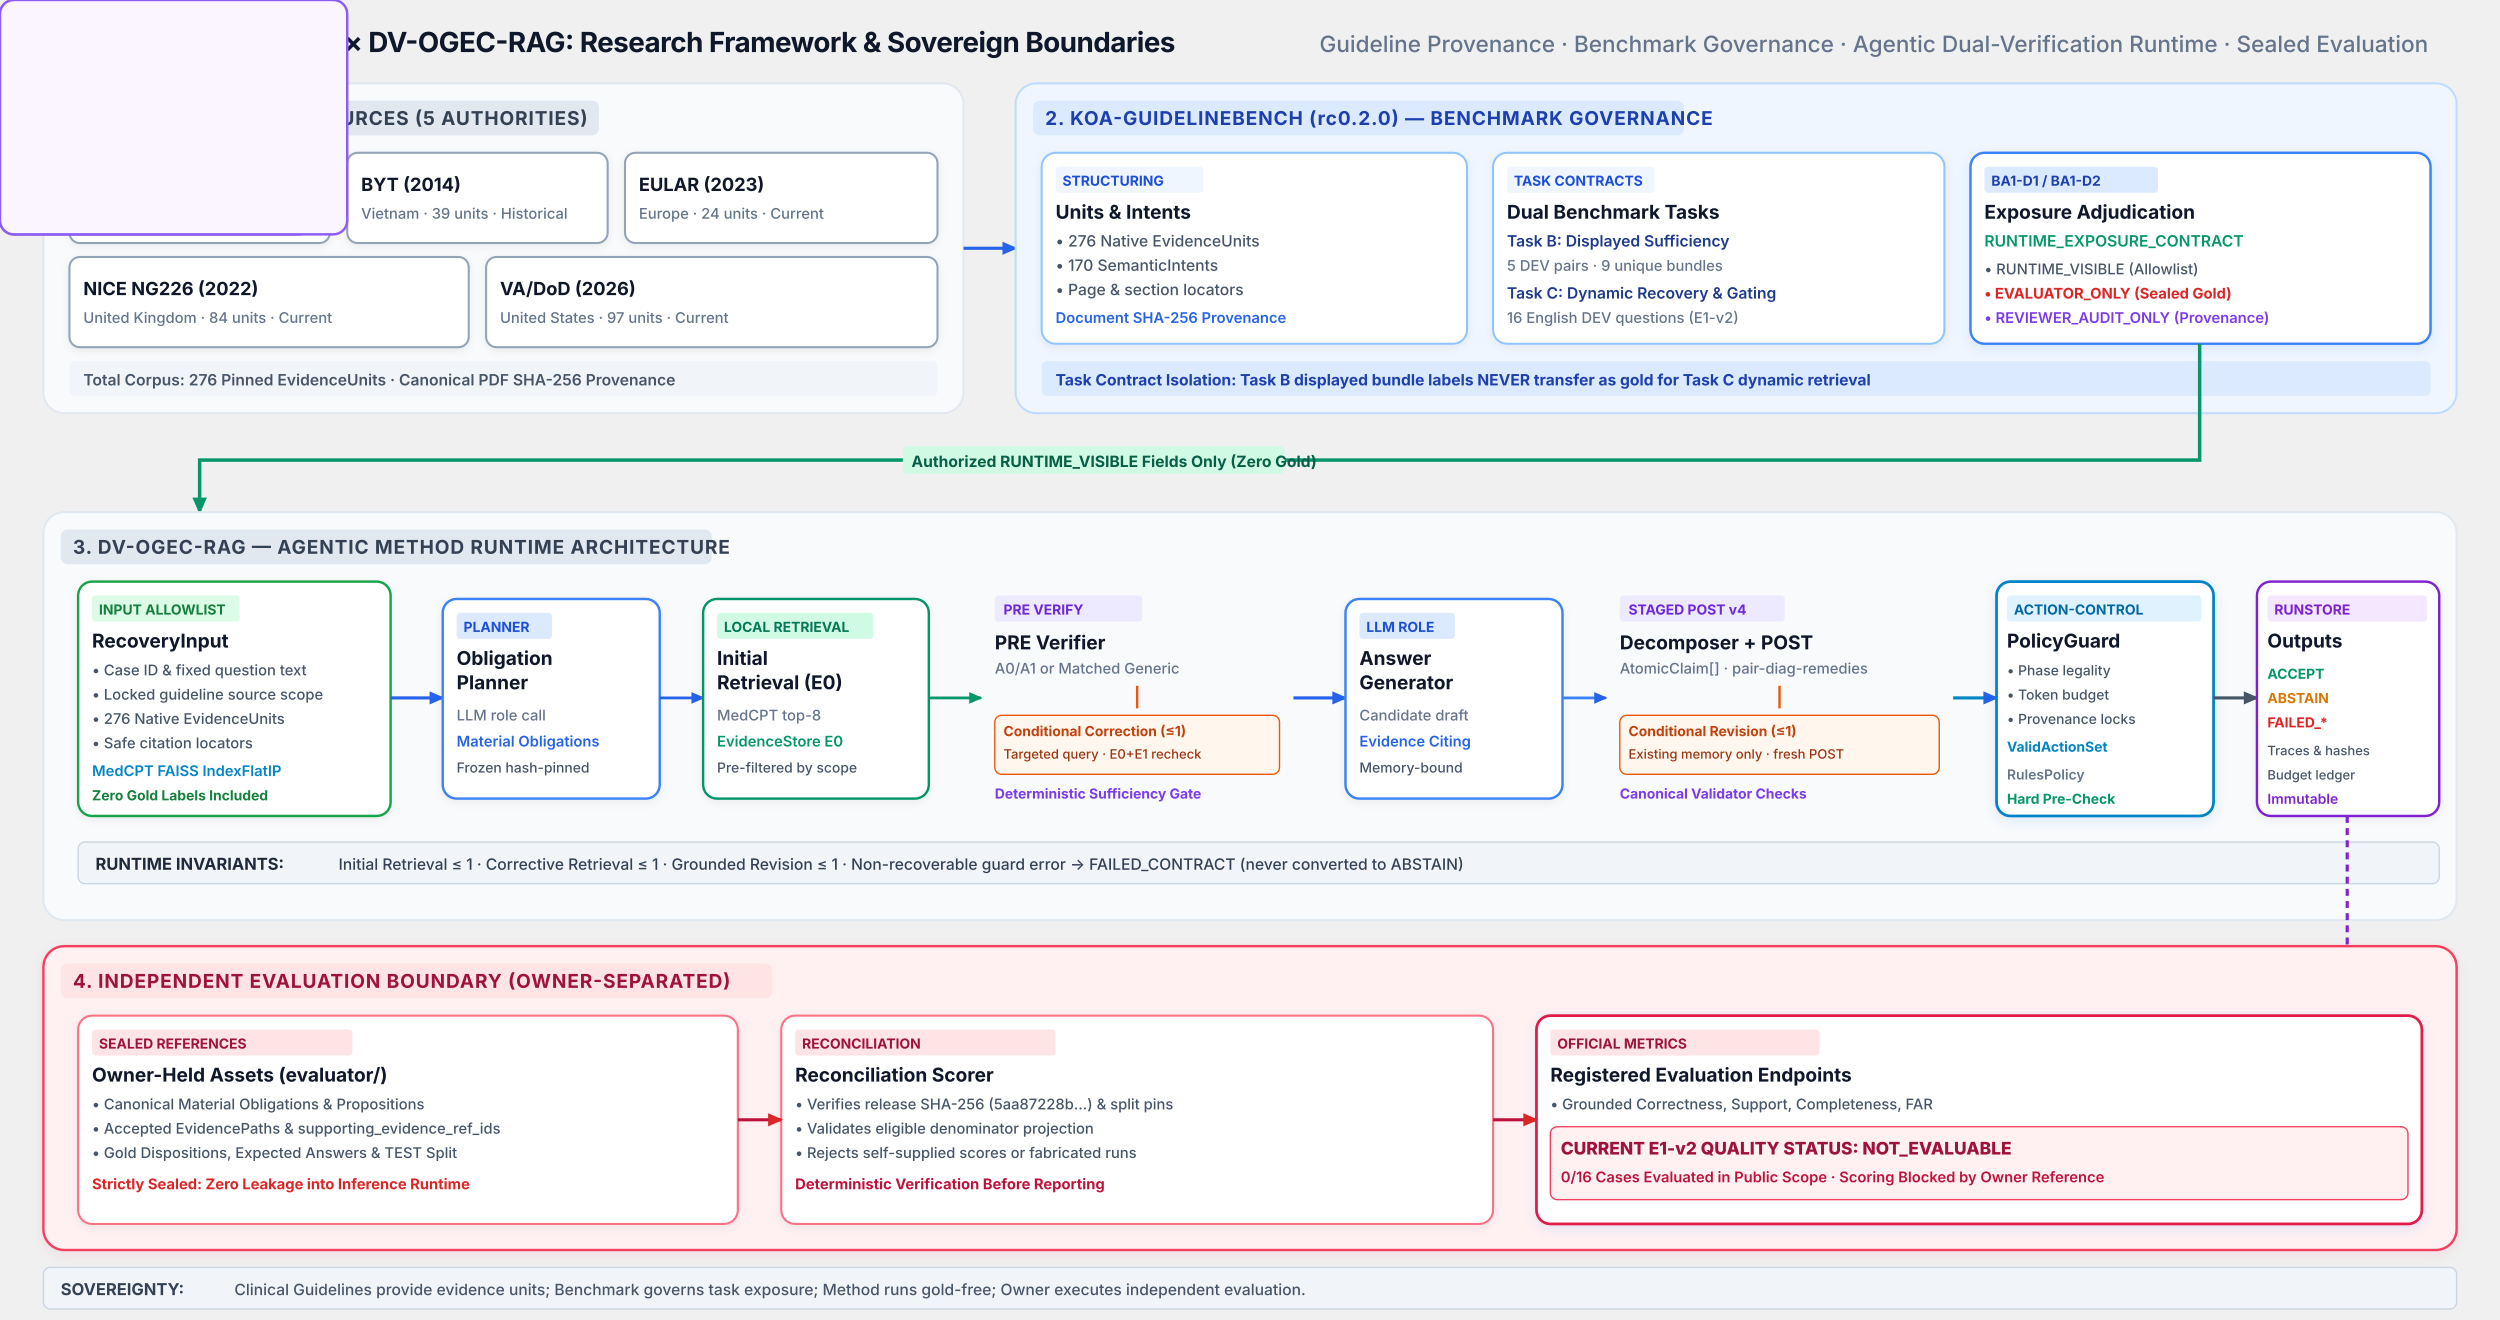
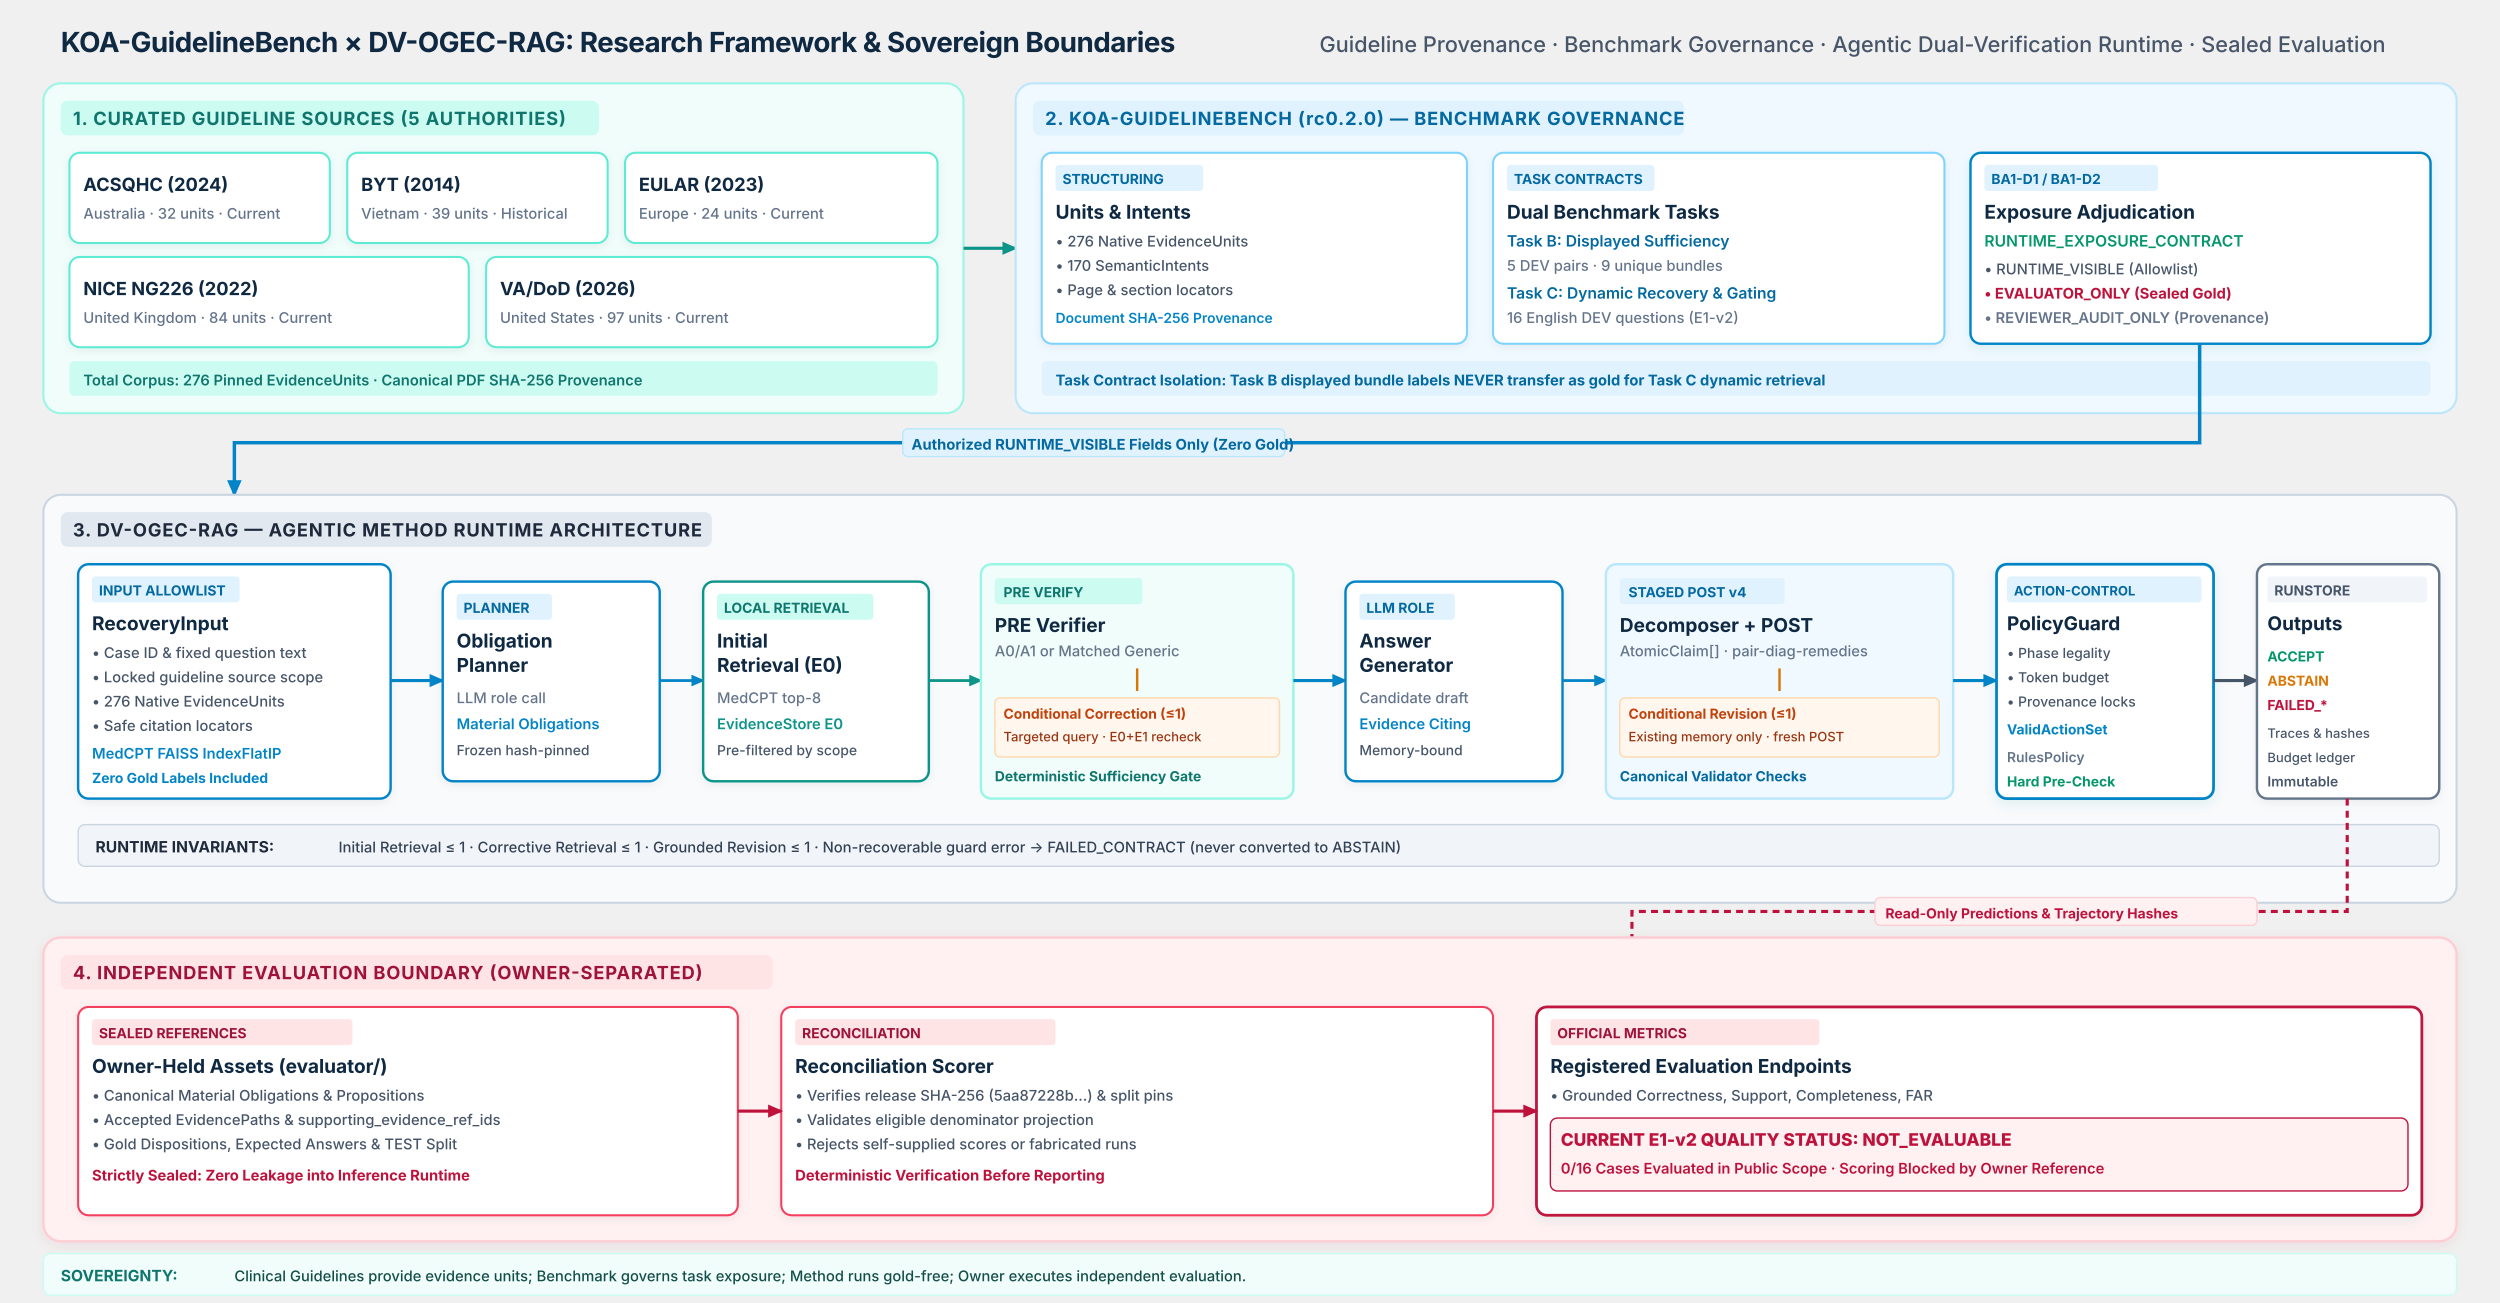
- <svg xmlns="http://www.w3.org/2000/svg" viewBox="0 0 1440 760" width="100%" height="100%" style="background:#ffffff; font-family: 'Inter', -apple-system, BlinkMacSystemFont, 'Segoe UI', Roboto, Helvetica, Arial, sans-serif;">
+ <svg xmlns="http://www.w3.org/2000/svg" viewBox="0 0 1440 750" width="100%" height="100%" style="background:#ffffff; font-family: 'Inter', -apple-system, BlinkMacSystemFont, 'Segoe UI', Roboto, Helvetica, Arial, sans-serif;">
  <defs>
-     <filter id="card-shadow" x="-4%" y="-4%" width="108%" height="112%" filterUnits="userSpaceOnUse">
-       <feDropShadow dx="0" dy="1.5" stdDeviation="2.5" flood-color="#0f172a" flood-opacity="0.06" />
+     <filter id="med-shadow" x="-4%" y="-4%" width="108%" height="112%" filterUnits="userSpaceOnUse">
+       <feDropShadow dx="0" dy="1.5" stdDeviation="2.5" flood-color="#0f2942" flood-opacity="0.06" />
    </filter>
    <filter id="active-shadow" x="-6%" y="-6%" width="112%" height="116%" filterUnits="userSpaceOnUse">
-       <feDropShadow dx="0" dy="2.5" stdDeviation="3.5" flood-color="#2563eb" flood-opacity="0.10" />
+       <feDropShadow dx="0" dy="2.5" stdDeviation="3.5" flood-color="#0d9488" flood-opacity="0.10" />
    </filter>
    <filter id="firewall-shadow" x="-4%" y="-4%" width="108%" height="114%" filterUnits="userSpaceOnUse">
-       <feDropShadow dx="0" dy="2" stdDeviation="3.5" flood-color="#e11d48" flood-opacity="0.08" />
+       <feDropShadow dx="0" dy="2" stdDeviation="3.5" flood-color="#be123c" flood-opacity="0.08" />
    </filter>
    <marker id="arrow-default" viewBox="0 0 10 10" refX="7" refY="5" markerWidth="6" markerHeight="6" orient="auto-start-reverse">
      <path d="M 0 1.5 L 8 5 L 0 8.5 z" fill="#475569" />
    </marker>
+     <marker id="arrow-teal" viewBox="0 0 10 10" refX="7" refY="5" markerWidth="6" markerHeight="6" orient="auto-start-reverse">
+       <path d="M 0 1.5 L 8 5 L 0 8.5 z" fill="#0d9488" />
+     </marker>
    <marker id="arrow-blue" viewBox="0 0 10 10" refX="7" refY="5" markerWidth="6" markerHeight="6" orient="auto-start-reverse">
-       <path d="M 0 1.5 L 8 5 L 0 8.5 z" fill="#2563eb" />
-     </marker>
-     <marker id="arrow-green" viewBox="0 0 10 10" refX="7" refY="5" markerWidth="6" markerHeight="6" orient="auto-start-reverse">
-       <path d="M 0 1.5 L 8 5 L 0 8.5 z" fill="#059669" />
-     </marker>
-     <marker id="arrow-purple" viewBox="0 0 10 10" refX="7" refY="5" markerWidth="6" markerHeight="6" orient="auto-start-reverse">
-       <path d="M 0 1.5 L 8 5 L 0 8.5 z" fill="#7c3aed" />
-     </marker>
-     <marker id="arrow-red" viewBox="0 0 10 10" refX="7" refY="5" markerWidth="6" markerHeight="6" orient="auto-start-reverse">
-       <path d="M 0 1.5 L 8 5 L 0 8.5 z" fill="#dc2626" />
+       <path d="M 0 1.5 L 8 5 L 0 8.5 z" fill="#0284c7" />
+     </marker>
+     <marker id="arrow-cyan" viewBox="0 0 10 10" refX="7" refY="5" markerWidth="6" markerHeight="6" orient="auto-start-reverse">
+       <path d="M 0 1.5 L 8 5 L 0 8.5 z" fill="#0891b2" />
+     </marker>
+     <marker id="arrow-crimson" viewBox="0 0 10 10" refX="7" refY="5" markerWidth="6" markerHeight="6" orient="auto-start-reverse">
+       <path d="M 0 1.5 L 8 5 L 0 8.5 z" fill="#be123c" />
    </marker>
  </defs>
-   <text x="35" y="30" font-size="16" font-weight="700" fill="#0f172a" letter-spacing="-0.3">KOA-GuidelineBench × DV-OGEC-RAG: Research Framework &amp; Sovereign Boundaries</text>
-   <text x="760" y="30" font-size="13" font-weight="500" fill="#64748b">Guideline Provenance · Benchmark Governance · Agentic Dual-Verification Runtime · Sealed Evaluation</text>
-   <rect x="25" y="48" width="530" height="190" rx="12" fill="#f8fafc" stroke="#e2e8f0" stroke-width="1.2" />
-   <rect x="35" y="58" width="310" height="20" rx="4" fill="#e2e8f0" />
-   <text x="42" y="72" font-size="11" font-weight="700" fill="#334155" letter-spacing="0.5">1. CURATED GUIDELINE SOURCES (5 AUTHORITIES)</text>
+   <text x="35" y="30" font-size="16" font-weight="700" fill="#0f2942" letter-spacing="-0.3">KOA-GuidelineBench × DV-OGEC-RAG: Research Framework &amp; Sovereign Boundaries</text>
+   <text x="760" y="30" font-size="12.5" font-weight="500" fill="#475569">Guideline Provenance · Benchmark Governance · Agentic Dual-Verification Runtime · Sealed Evaluation</text>
+   <rect x="25" y="48" width="530" height="190" rx="10" fill="#f0fdfa" stroke="#99f6e4" stroke-width="1.2" />
+   <rect x="35" y="58" width="310" height="20" rx="4" fill="#ccfbf1" />
+   <text x="42" y="72" font-size="10.5" font-weight="700" fill="#0f766e" letter-spacing="0.5">1. CURATED GUIDELINE SOURCES (5 AUTHORITIES)</text>
  <g transform="translate(40, 88)">
-     <rect width="150" height="52" rx="6" fill="#ffffff" stroke="#94a3b8" stroke-width="1.2" filter="url(#card-shadow)" />
-     <text x="8" y="22" font-size="10.5" font-weight="700" fill="#0f172a">ACSQHC (2024)</text>
+     <rect width="150" height="52" rx="6" fill="#ffffff" stroke="#5eead4" stroke-width="1.2" filter="url(#med-shadow)" />
+     <text x="8" y="22" font-size="10.5" font-weight="700" fill="#0f2942">ACSQHC (2024)</text>
    <text x="8" y="38" font-size="8.5" font-weight="500" fill="#64748b">Australia · 32 units · Current</text>
  </g>
  <g transform="translate(200, 88)">
-     <rect width="150" height="52" rx="6" fill="#ffffff" stroke="#94a3b8" stroke-width="1.2" filter="url(#card-shadow)" />
-     <text x="8" y="22" font-size="10.5" font-weight="700" fill="#0f172a">BYT (2014)</text>
+     <rect width="150" height="52" rx="6" fill="#ffffff" stroke="#5eead4" stroke-width="1.2" filter="url(#med-shadow)" />
+     <text x="8" y="22" font-size="10.5" font-weight="700" fill="#0f2942">BYT (2014)</text>
    <text x="8" y="38" font-size="8.5" font-weight="500" fill="#64748b">Vietnam · 39 units · Historical</text>
  </g>
  <g transform="translate(360, 88)">
-     <rect width="180" height="52" rx="6" fill="#ffffff" stroke="#94a3b8" stroke-width="1.2" filter="url(#card-shadow)" />
-     <text x="8" y="22" font-size="10.5" font-weight="700" fill="#0f172a">EULAR (2023)</text>
+     <rect width="180" height="52" rx="6" fill="#ffffff" stroke="#5eead4" stroke-width="1.2" filter="url(#med-shadow)" />
+     <text x="8" y="22" font-size="10.5" font-weight="700" fill="#0f2942">EULAR (2023)</text>
    <text x="8" y="38" font-size="8.5" font-weight="500" fill="#64748b">Europe · 24 units · Current</text>
  </g>
  <g transform="translate(40, 148)">
-     <rect width="230" height="52" rx="6" fill="#ffffff" stroke="#94a3b8" stroke-width="1.2" filter="url(#card-shadow)" />
-     <text x="8" y="22" font-size="10.5" font-weight="700" fill="#0f172a">NICE NG226 (2022)</text>
+     <rect width="230" height="52" rx="6" fill="#ffffff" stroke="#5eead4" stroke-width="1.2" filter="url(#med-shadow)" />
+     <text x="8" y="22" font-size="10.5" font-weight="700" fill="#0f2942">NICE NG226 (2022)</text>
    <text x="8" y="38" font-size="8.5" font-weight="500" fill="#64748b">United Kingdom · 84 units · Current</text>
  </g>
  <g transform="translate(280, 148)">
-     <rect width="260" height="52" rx="6" fill="#ffffff" stroke="#94a3b8" stroke-width="1.2" filter="url(#card-shadow)" />
-     <text x="8" y="22" font-size="10.5" font-weight="700" fill="#0f172a">VA/DoD (2026)</text>
+     <rect width="260" height="52" rx="6" fill="#ffffff" stroke="#5eead4" stroke-width="1.2" filter="url(#med-shadow)" />
+     <text x="8" y="22" font-size="10.5" font-weight="700" fill="#0f2942">VA/DoD (2026)</text>
    <text x="8" y="38" font-size="8.5" font-weight="500" fill="#64748b">United States · 97 units · Current</text>
  </g>
-   <rect x="40" y="208" width="500" height="20" rx="3" fill="#f1f5f9" />
-   <text x="48" y="222" font-size="9" font-weight="600" fill="#475569">Total Corpus: 276 Pinned EvidenceUnits · Canonical PDF SHA-256 Provenance</text>
-   <path d="M 555 143 L 585 143" fill="none" stroke="#2563eb" stroke-width="1.8" marker-end="url(#arrow-blue)" />
-   <rect x="585" y="48" width="830" height="190" rx="12" fill="#eff6ff" stroke="#bfdbfe" stroke-width="1.2" />
-   <rect x="595" y="58" width="375" height="20" rx="4" fill="#dbeafe" />
-   <text x="602" y="72" font-size="11" font-weight="700" fill="#1e40af" letter-spacing="0.5">2. KOA-GUIDELINEBENCH (rc0.2.0) — BENCHMARK GOVERNANCE</text>
+   <rect x="40" y="208" width="500" height="20" rx="3" fill="#ccfbf1" />
+   <text x="48" y="222" font-size="8.5" font-weight="600" fill="#0f766e">Total Corpus: 276 Pinned EvidenceUnits · Canonical PDF SHA-256 Provenance</text>
+   <path d="M 555 143 L 585 143" fill="none" stroke="#0d9488" stroke-width="1.8" marker-end="url(#arrow-teal)" />
+   <rect x="585" y="48" width="830" height="190" rx="10" fill="#f0f9ff" stroke="#bae6fd" stroke-width="1.2" />
+   <rect x="595" y="58" width="375" height="20" rx="4" fill="#e0f2fe" />
+   <text x="602" y="72" font-size="10.5" font-weight="700" fill="#0369a1" letter-spacing="0.5">2. KOA-GUIDELINEBENCH (rc0.2.0) — BENCHMARK GOVERNANCE</text>
  <g transform="translate(600, 88)">
-     <rect width="245" height="110" rx="8" fill="#ffffff" stroke="#93c5fd" stroke-width="1.2" filter="url(#card-shadow)" />
-     <rect x="8" y="8" width="85" height="15" rx="2" fill="#eff6ff" />
-     <text x="12" y="19" font-size="8" font-weight="700" fill="#1d4ed8">STRUCTURING</text>
-     <text x="8" y="38" font-size="11" font-weight="700" fill="#0f172a">Units &amp; Intents</text>
-     <text x="8" y="54" font-size="9" font-weight="500" fill="#475569">• 276 Native EvidenceUnits</text>
-     <text x="8" y="68" font-size="9" font-weight="500" fill="#475569">• 170 SemanticIntents</text>
-     <text x="8" y="82" font-size="9" font-weight="500" fill="#475569">• Page &amp; section locators</text>
-     <text x="8" y="98" font-size="8.5" font-weight="600" fill="#2563eb">Document SHA-256 Provenance</text>
+     <rect width="245" height="110" rx="6" fill="#ffffff" stroke="#7dd3fc" stroke-width="1.2" filter="url(#med-shadow)" />
+     <rect x="8" y="7" width="85" height="15" rx="2" fill="#e0f2fe" />
+     <text x="12" y="18" font-size="8" font-weight="700" fill="#0369a1">STRUCTURING</text>
+     <text x="8" y="38" font-size="11" font-weight="700" fill="#0f2942">Units &amp; Intents</text>
+     <text x="8" y="54" font-size="8.5" font-weight="500" fill="#475569">• 276 Native EvidenceUnits</text>
+     <text x="8" y="68" font-size="8.5" font-weight="500" fill="#475569">• 170 SemanticIntents</text>
+     <text x="8" y="82" font-size="8.5" font-weight="500" fill="#475569">• Page &amp; section locators</text>
+     <text x="8" y="98" font-size="8" font-weight="600" fill="#0284c7">Document SHA-256 Provenance</text>
  </g>
  <g transform="translate(860, 88)">
-     <rect width="260" height="110" rx="8" fill="#ffffff" stroke="#93c5fd" stroke-width="1.2" filter="url(#card-shadow)" />
-     <rect x="8" y="8" width="85" height="15" rx="2" fill="#eff6ff" />
-     <text x="12" y="19" font-size="8" font-weight="700" fill="#1d4ed8">TASK CONTRACTS</text>
-     <text x="8" y="38" font-size="11" font-weight="700" fill="#0f172a">Dual Benchmark Tasks</text>
-     <text x="8" y="54" font-size="9" font-weight="600" fill="#1e3a8a">Task B: Displayed Sufficiency</text>
+     <rect width="260" height="110" rx="6" fill="#ffffff" stroke="#7dd3fc" stroke-width="1.2" filter="url(#med-shadow)" />
+     <rect x="8" y="7" width="85" height="15" rx="2" fill="#e0f2fe" />
+     <text x="12" y="18" font-size="8" font-weight="700" fill="#0369a1">TASK CONTRACTS</text>
+     <text x="8" y="38" font-size="11" font-weight="700" fill="#0f2942">Dual Benchmark Tasks</text>
+     <text x="8" y="54" font-size="9" font-weight="600" fill="#0369a1">Task B: Displayed Sufficiency</text>
    <text x="8" y="68" font-size="8.5" font-weight="500" fill="#64748b">5 DEV pairs · 9 unique bundles</text>
-     <text x="8" y="84" font-size="9" font-weight="600" fill="#1e3a8a">Task C: Dynamic Recovery &amp; Gating</text>
+     <text x="8" y="84" font-size="9" font-weight="600" fill="#0369a1">Task C: Dynamic Recovery &amp; Gating</text>
    <text x="8" y="98" font-size="8.5" font-weight="500" fill="#64748b">16 English DEV questions (E1-v2)</text>
  </g>
  <g transform="translate(1135, 88)">
-     <rect width="265" height="110" rx="8" fill="#ffffff" stroke="#3b82f6" stroke-width="1.4" filter="url(#active-shadow)" />
-     <rect x="8" y="8" width="100" height="15" rx="2" fill="#dbeafe" />
-     <text x="12" y="19" font-size="8" font-weight="700" fill="#1e40af">BA1-D1 / BA1-D2</text>
-     <text x="8" y="38" font-size="11" font-weight="700" fill="#0f172a">Exposure Adjudication</text>
+     <rect width="265" height="110" rx="6" fill="#ffffff" stroke="#0284c7" stroke-width="1.4" filter="url(#active-shadow)" />
+     <rect x="8" y="7" width="100" height="15" rx="2" fill="#e0f2fe" />
+     <text x="12" y="18" font-size="8" font-weight="700" fill="#0369a1">BA1-D1 / BA1-D2</text>
+     <text x="8" y="38" font-size="11" font-weight="700" fill="#0f2942">Exposure Adjudication</text>
    <text x="8" y="54" font-size="9" font-weight="600" fill="#059669">RUNTIME_EXPOSURE_CONTRACT</text>
    <text x="8" y="70" font-size="8.5" font-weight="500" fill="#475569">• RUNTIME_VISIBLE (Allowlist)</text>
-     <text x="8" y="84" font-size="8.5" font-weight="700" fill="#dc2626">• EVALUATOR_ONLY (Sealed Gold)</text>
-     <text x="8" y="98" font-size="8.5" font-weight="600" fill="#7c3aed">• REVIEWER_AUDIT_ONLY (Provenance)</text>
-   </g>
-   <rect x="600" y="208" width="800" height="20" rx="3" fill="#dbeafe" />
-   <text x="608" y="222" font-size="9" font-weight="700" fill="#1e40af">Task Contract Isolation: Task B displayed bundle labels NEVER transfer as gold for Task C dynamic retrieval</text>
-   <path d="M 1267 198 L 1267 265 L 115 265 L 115 295" fill="none" stroke="#059669" stroke-width="2" marker-end="url(#arrow-green)" />
-   <rect x="520" y="257" width="220" height="16" rx="3" fill="#d1fae5" />
-   <text x="525" y="269" font-size="9" font-weight="700" fill="#065f46">Authorized RUNTIME_VISIBLE Fields Only (Zero Gold)</text>
-   <rect x="25" y="295" width="1390" height="235" rx="12" fill="#f8fafc" stroke="#e2e8f0" stroke-width="1.2" />
-   <rect x="35" y="305" width="375" height="20" rx="4" fill="#e2e8f0" />
-   <text x="42" y="319" font-size="11" font-weight="700" fill="#334155" letter-spacing="0.5">3. DV-OGEC-RAG — AGENTIC METHOD RUNTIME ARCHITECTURE</text>
-   <g transform="translate(45, 335)">
-     <rect width="180" height="135" rx="8" fill="#ffffff" stroke="#16a34a" stroke-width="1.4" filter="url(#card-shadow)" />
-     <rect x="8" y="8" width="85" height="15" rx="2" fill="#dcfce7" />
-     <text x="12" y="19" font-size="8" font-weight="700" fill="#15803d">INPUT ALLOWLIST</text>
-     <text x="8" y="38" font-size="11" font-weight="700" fill="#0f172a">RecoveryInput</text>
+     <text x="8" y="84" font-size="8.5" font-weight="700" fill="#be123c">• EVALUATOR_ONLY (Sealed Gold)</text>
+     <text x="8" y="98" font-size="8.5" font-weight="600" fill="#64748b">• REVIEWER_AUDIT_ONLY (Provenance)</text>
+   </g>
+   <rect x="600" y="208" width="800" height="20" rx="3" fill="#e0f2fe" />
+   <text x="608" y="222" font-size="8.5" font-weight="700" fill="#0369a1">Task Contract Isolation: Task B displayed bundle labels NEVER transfer as gold for Task C dynamic retrieval</text>
+   <path d="M 1267 198 L 1267 255 L 135 255 L 135 285" fill="none" stroke="#0284c7" stroke-width="2" marker-end="url(#arrow-blue)" />
+   <rect x="520" y="247" width="220" height="16" rx="3" fill="#e0f2fe" stroke="#bae6fd" stroke-width="0.8" />
+   <text x="525" y="259" font-size="8.5" font-weight="700" fill="#0369a1">Authorized RUNTIME_VISIBLE Fields Only (Zero Gold)</text>
+   <rect x="25" y="285" width="1390" height="235" rx="10" fill="#f8fafc" stroke="#cbd5e1" stroke-width="1.2" />
+   <rect x="35" y="295" width="375" height="20" rx="4" fill="#e2e8f0" />
+   <text x="42" y="309" font-size="10.5" font-weight="700" fill="#1e293b" letter-spacing="0.5">3. DV-OGEC-RAG — AGENTIC METHOD RUNTIME ARCHITECTURE</text>
+   <g transform="translate(45, 325)">
+     <rect width="180" height="135" rx="6" fill="#ffffff" stroke="#0284c7" stroke-width="1.4" filter="url(#med-shadow)" />
+     <rect x="8" y="7" width="85" height="15" rx="2" fill="#e0f2fe" />
+     <text x="12" y="18" font-size="8" font-weight="700" fill="#0369a1">INPUT ALLOWLIST</text>
+     <text x="8" y="38" font-size="11" font-weight="700" fill="#0f2942">RecoveryInput</text>
    <text x="8" y="54" font-size="8.5" font-weight="500" fill="#475569">• Case ID &amp; fixed question text</text>
    <text x="8" y="68" font-size="8.5" font-weight="500" fill="#475569">• Locked guideline source scope</text>
    <text x="8" y="82" font-size="8.5" font-weight="500" fill="#475569">• 276 Native EvidenceUnits</text>
    <text x="8" y="96" font-size="8.5" font-weight="500" fill="#475569">• Safe citation locators</text>
    <text x="8" y="112" font-size="8.5" font-weight="600" fill="#0284c7">MedCPT FAISS IndexFlatIP</text>
-     <text x="8" y="126" font-size="8" font-weight="700" fill="#15803d">Zero Gold Labels Included</text>
-   </g>
-   <path d="M 225 402 L 255 402" fill="none" stroke="#2563eb" stroke-width="1.8" marker-end="url(#arrow-blue)" />
-   <g transform="translate(255, 345)">
-     <rect width="125" height="115" rx="8" fill="#ffffff" stroke="#3b82f6" stroke-width="1.4" filter="url(#card-shadow)" />
-     <rect x="8" y="8" width="55" height="15" rx="2" fill="#dbeafe" />
-     <text x="12" y="19" font-size="8" font-weight="700" fill="#1d4ed8">PLANNER</text>
-     <text x="8" y="38" font-size="11" font-weight="700" fill="#0f172a">Obligation</text>
-     <text x="8" y="52" font-size="11" font-weight="700" fill="#0f172a">Planner</text>
+     <text x="8" y="126" font-size="8" font-weight="700" fill="#0284c7">Zero Gold Labels Included</text>
+   </g>
+   <path d="M 225 392 L 255 392" fill="none" stroke="#0284c7" stroke-width="1.8" marker-end="url(#arrow-blue)" />
+   <g transform="translate(255, 335)">
+     <rect width="125" height="115" rx="6" fill="#ffffff" stroke="#0284c7" stroke-width="1.4" filter="url(#med-shadow)" />
+     <rect x="8" y="7" width="55" height="15" rx="2" fill="#e0f2fe" />
+     <text x="12" y="18" font-size="8" font-weight="700" fill="#0369a1">PLANNER</text>
+     <text x="8" y="38" font-size="11" font-weight="700" fill="#0f2942">Obligation</text>
+     <text x="8" y="52" font-size="11" font-weight="700" fill="#0f2942">Planner</text>
    <text x="8" y="70" font-size="8.5" font-weight="500" fill="#64748b">LLM role call</text>
-     <text x="8" y="85" font-size="8.5" font-weight="600" fill="#2563eb">Material Obligations</text>
+     <text x="8" y="85" font-size="8.5" font-weight="600" fill="#0284c7">Material Obligations</text>
    <text x="8" y="100" font-size="8" font-weight="500" fill="#475569">Frozen hash-pinned</text>
  </g>
-   <path d="M 380 402 L 405 402" fill="none" stroke="#2563eb" stroke-width="1.6" marker-end="url(#arrow-blue)" />
-   <g transform="translate(405, 345)">
-     <rect width="130" height="115" rx="8" fill="#ffffff" stroke="#059669" stroke-width="1.4" filter="url(#card-shadow)" />
-     <rect x="8" y="8" width="90" height="15" rx="2" fill="#d1fae5" />
-     <text x="12" y="19" font-size="8" font-weight="700" fill="#047857">LOCAL RETRIEVAL</text>
-     <text x="8" y="38" font-size="11" font-weight="700" fill="#0f172a">Initial</text>
-     <text x="8" y="52" font-size="11" font-weight="700" fill="#0f172a">Retrieval (E0)</text>
+   <path d="M 380 392 L 405 392" fill="none" stroke="#0284c7" stroke-width="1.6" marker-end="url(#arrow-blue)" />
+   <g transform="translate(405, 335)">
+     <rect width="130" height="115" rx="6" fill="#ffffff" stroke="#0d9488" stroke-width="1.4" filter="url(#med-shadow)" />
+     <rect x="8" y="7" width="90" height="15" rx="2" fill="#ccfbf1" />
+     <text x="12" y="18" font-size="8" font-weight="700" fill="#0f766e">LOCAL RETRIEVAL</text>
+     <text x="8" y="38" font-size="11" font-weight="700" fill="#0f2942">Initial</text>
+     <text x="8" y="52" font-size="11" font-weight="700" fill="#0f2942">Retrieval (E0)</text>
    <text x="8" y="70" font-size="8.5" font-weight="500" fill="#64748b">MedCPT top-8</text>
-     <text x="8" y="85" font-size="8.5" font-weight="600" fill="#059669">EvidenceStore E0</text>
+     <text x="8" y="85" font-size="8.5" font-weight="600" fill="#0d9488">EvidenceStore E0</text>
    <text x="8" y="100" font-size="8" font-weight="500" fill="#475569">Pre-filtered by scope</text>
  </g>
-   <path d="M 535 402 L 565 402" fill="none" stroke="#059669" stroke-width="1.6" marker-end="url(#arrow-green)" />
-   <rect x="565, 335" width="180" height="135" rx="8" fill="#faf5ff" stroke="#8b5cf6" stroke-width="1.4" />
-   <rect x="573" y="343" width="85" height="15" rx="2" fill="#ede9fe" />
-   <text x="578" y="354" font-size="8" font-weight="700" fill="#6d28d9">PRE VERIFY</text>
-   <text x="573" y="374" font-size="11" font-weight="700" fill="#0f172a">PRE Verifier</text>
-   <text x="573" y="388" font-size="8.5" font-weight="500" fill="#64748b">A0/A1 or Matched Generic</text>
-   <path d="M 655 395 L 655 408" fill="none" stroke="#ea580c" stroke-width="1.4" marker-end="url(#arrow-orange)" />
-   <rect x="573" y="412" width="164" height="34" rx="4" fill="#fff7ed" stroke="#ea580c" stroke-width="0.8" />
-   <text x="578" y="424" font-size="8" font-weight="700" fill="#c2410c">Conditional Correction (≤1)</text>
-   <text x="578" y="437" font-size="7.5" font-weight="500" fill="#9a3412">Targeted query · E0+E1 recheck</text>
-   <text x="573" y="460" font-size="8" font-weight="700" fill="#7c3aed">Deterministic Sufficiency Gate</text>
-   <path d="M 745 402 L 775 402" fill="none" stroke="#2563eb" stroke-width="1.8" marker-end="url(#arrow-blue)" />
-   <g transform="translate(775, 345)">
-     <rect width="125" height="115" rx="8" fill="#ffffff" stroke="#3b82f6" stroke-width="1.4" filter="url(#card-shadow)" />
-     <rect x="8" y="8" width="55" height="15" rx="2" fill="#dbeafe" />
-     <text x="12" y="19" font-size="8" font-weight="700" fill="#1d4ed8">LLM ROLE</text>
-     <text x="8" y="38" font-size="11" font-weight="700" fill="#0f172a">Answer</text>
-     <text x="8" y="52" font-size="11" font-weight="700" fill="#0f172a">Generator</text>
+   <path d="M 535 392 L 565 392" fill="none" stroke="#0d9488" stroke-width="1.6" marker-end="url(#arrow-teal)" />
+   <rect x="565" y="325" width="180" height="135" rx="6" fill="#f0fdfa" stroke="#99f6e4" stroke-width="1.4" />
+   <rect x="573" y="333" width="85" height="15" rx="2" fill="#ccfbf1" />
+   <text x="578" y="344" font-size="8" font-weight="700" fill="#0f766e">PRE VERIFY</text>
+   <text x="573" y="364" font-size="11" font-weight="700" fill="#0f2942">PRE Verifier</text>
+   <text x="573" y="378" font-size="8.5" font-weight="500" fill="#64748b">A0/A1 or Matched Generic</text>
+   <path d="M 655 385 L 655 398" fill="none" stroke="#d97706" stroke-width="1.4" marker-end="url(#arrow-ochre)" />
+   <rect x="573" y="402" width="164" height="34" rx="3" fill="#fff7ed" stroke="#fed7aa" stroke-width="0.8" />
+   <text x="578" y="414" font-size="8" font-weight="700" fill="#c2410c">Conditional Correction (≤1)</text>
+   <text x="578" y="427" font-size="7.5" font-weight="500" fill="#9a3412">Targeted query · E0+E1 recheck</text>
+   <text x="573" y="450" font-size="8" font-weight="700" fill="#0f766e">Deterministic Sufficiency Gate</text>
+   <path d="M 745 392 L 775 392" fill="none" stroke="#0284c7" stroke-width="1.8" marker-end="url(#arrow-blue)" />
+   <g transform="translate(775, 335)">
+     <rect width="125" height="115" rx="6" fill="#ffffff" stroke="#0284c7" stroke-width="1.4" filter="url(#med-shadow)" />
+     <rect x="8" y="7" width="55" height="15" rx="2" fill="#e0f2fe" />
+     <text x="12" y="18" font-size="8" font-weight="700" fill="#0369a1">LLM ROLE</text>
+     <text x="8" y="38" font-size="11" font-weight="700" fill="#0f2942">Answer</text>
+     <text x="8" y="52" font-size="11" font-weight="700" fill="#0f2942">Generator</text>
    <text x="8" y="70" font-size="8.5" font-weight="500" fill="#64748b">Candidate draft</text>
-     <text x="8" y="85" font-size="8.5" font-weight="600" fill="#2563eb">Evidence Citing</text>
+     <text x="8" y="85" font-size="8.5" font-weight="600" fill="#0284c7">Evidence Citing</text>
    <text x="8" y="100" font-size="8" font-weight="500" fill="#475569">Memory-bound</text>
  </g>
-   <path d="M 900 402 L 925 402" fill="none" stroke="#3b82f6" stroke-width="1.6" marker-end="url(#arrow-blue)" />
-   <rect x="925, 335" width="200" height="135" rx="8" fill="#faf5ff" stroke="#8b5cf6" stroke-width="1.4" />
-   <rect x="933" y="343" width="95" height="15" rx="2" fill="#ede9fe" />
-   <text x="938" y="354" font-size="8" font-weight="700" fill="#6d28d9">STAGED POST v4</text>
-   <text x="933" y="374" font-size="11" font-weight="700" fill="#0f172a">Decomposer + POST</text>
-   <text x="933" y="388" font-size="8.5" font-weight="500" fill="#64748b">AtomicClaim[] · pair-diag-remedies</text>
-   <path d="M 1025 395 L 1025 408" fill="none" stroke="#ea580c" stroke-width="1.4" marker-end="url(#arrow-orange)" />
-   <rect x="933" y="412" width="184" height="34" rx="4" fill="#fff7ed" stroke="#ea580c" stroke-width="0.8" />
-   <text x="938" y="424" font-size="8" font-weight="700" fill="#c2410c">Conditional Revision (≤1)</text>
-   <text x="938" y="437" font-size="7.5" font-weight="500" fill="#9a3412">Existing memory only · fresh POST</text>
-   <text x="933" y="460" font-size="8" font-weight="700" fill="#7c3aed">Canonical Validator Checks</text>
-   <path d="M 1125 402 L 1150 402" fill="none" stroke="#0284c7" stroke-width="1.8" marker-end="url(#arrow-blue)" />
-   <g transform="translate(1150, 335)">
-     <rect width="125" height="135" rx="8" fill="#ffffff" stroke="#0284c7" stroke-width="1.6" filter="url(#active-shadow)" />
-     <rect x="6" y="8" width="112" height="15" rx="2" fill="#e0f2fe" />
-     <text x="10" y="19" font-size="8" font-weight="700" fill="#0369a1">ACTION-CONTROL</text>
-     <text x="6" y="38" font-size="11" font-weight="700" fill="#0f172a">PolicyGuard</text>
+   <path d="M 900 392 L 925 392" fill="none" stroke="#0284c7" stroke-width="1.6" marker-end="url(#arrow-blue)" />
+   <rect x="925" y="325" width="200" height="135" rx="6" fill="#f0f9ff" stroke="#bae6fd" stroke-width="1.4" />
+   <rect x="933" y="333" width="95" height="15" rx="2" fill="#e0f2fe" />
+   <text x="938" y="344" font-size="8" font-weight="700" fill="#0369a1">STAGED POST v4</text>
+   <text x="933" y="364" font-size="11" font-weight="700" fill="#0f2942">Decomposer + POST</text>
+   <text x="933" y="378" font-size="8.5" font-weight="500" fill="#64748b">AtomicClaim[] · pair-diag-remedies</text>
+   <path d="M 1025 385 L 1025 398" fill="none" stroke="#d97706" stroke-width="1.4" marker-end="url(#arrow-ochre)" />
+   <rect x="933" y="402" width="184" height="34" rx="3" fill="#fff7ed" stroke="#fed7aa" stroke-width="0.8" />
+   <text x="938" y="414" font-size="8" font-weight="700" fill="#c2410c">Conditional Revision (≤1)</text>
+   <text x="938" y="427" font-size="7.5" font-weight="500" fill="#9a3412">Existing memory only · fresh POST</text>
+   <text x="933" y="450" font-size="8" font-weight="700" fill="#0369a1">Canonical Validator Checks</text>
+   <path d="M 1125 392 L 1150 392" fill="none" stroke="#0284c7" stroke-width="1.8" marker-end="url(#arrow-blue)" />
+   <g transform="translate(1150, 325)">
+     <rect width="125" height="135" rx="6" fill="#ffffff" stroke="#0284c7" stroke-width="1.6" filter="url(#active-shadow)" />
+     <rect x="6" y="7" width="112" height="15" rx="2" fill="#e0f2fe" />
+     <text x="10" y="18" font-size="7.5" font-weight="700" fill="#0369a1">ACTION-CONTROL</text>
+     <text x="6" y="38" font-size="11" font-weight="700" fill="#0f2942">PolicyGuard</text>
    <text x="6" y="54" font-size="8" font-weight="500" fill="#475569">• Phase legality</text>
    <text x="6" y="68" font-size="8" font-weight="500" fill="#475569">• Token budget</text>
    <text x="6" y="82" font-size="8" font-weight="500" fill="#475569">• Provenance locks</text>
    <text x="6" y="98" font-size="8" font-weight="700" fill="#0284c7">ValidActionSet</text>
    <text x="6" y="114" font-size="8" font-weight="600" fill="#64748b">RulesPolicy</text>
    <text x="6" y="128" font-size="8" font-weight="700" fill="#059669">Hard Pre-Check</text>
  </g>
-   <path d="M 1275 402 L 1300 402" fill="none" stroke="#475569" stroke-width="1.8" marker-end="url(#arrow-default)" />
-   <g transform="translate(1300, 335)">
-     <rect width="105" height="135" rx="8" fill="#ffffff" stroke="#7e22ce" stroke-width="1.4" filter="url(#card-shadow)" />
-     <rect x="6" y="8" width="92" height="15" rx="2" fill="#f3e8ff" />
-     <text x="10" y="19" font-size="8" font-weight="700" fill="#7e22ce">RUNSTORE</text>
-     <text x="6" y="38" font-size="11" font-weight="700" fill="#0f172a">Outputs</text>
+   <path d="M 1275 392 L 1300 392" fill="none" stroke="#475569" stroke-width="1.8" marker-end="url(#arrow-default)" />
+   <g transform="translate(1300, 325)">
+     <rect width="105" height="135" rx="6" fill="#ffffff" stroke="#64748b" stroke-width="1.4" filter="url(#med-shadow)" />
+     <rect x="6" y="7" width="92" height="15" rx="2" fill="#f1f5f9" />
+     <text x="10" y="18" font-size="8" font-weight="700" fill="#475569">RUNSTORE</text>
+     <text x="6" y="38" font-size="11" font-weight="700" fill="#0f2942">Outputs</text>
    <text x="6" y="56" font-size="8" font-weight="700" fill="#059669">ACCEPT</text>
    <text x="6" y="70" font-size="8" font-weight="700" fill="#d97706">ABSTAIN</text>
-     <text x="6" y="84" font-size="8" font-weight="700" fill="#dc2626">FAILED_*</text>
+     <text x="6" y="84" font-size="8" font-weight="700" fill="#be123c">FAILED_*</text>
    <text x="6" y="100" font-size="7.5" font-weight="500" fill="#475569">Traces &amp; hashes</text>
    <text x="6" y="114" font-size="7.5" font-weight="500" fill="#475569">Budget ledger</text>
-     <text x="6" y="128" font-size="8" font-weight="600" fill="#7e22ce">Immutable</text>
-   </g>
-   <rect x="45" y="485" width="1360" height="24" rx="4" fill="#f1f5f9" stroke="#cbd5e1" stroke-width="0.8" />
-   <text x="55" y="501" font-size="9.5" font-weight="700" fill="#1e293b">RUNTIME INVARIANTS:</text>
-   <text x="195" y="501" font-size="9" font-weight="500" fill="#334155">Initial Retrieval ≤ 1 · Corrective Retrieval ≤ 1 · Grounded Revision ≤ 1 · Non-recoverable guard error → FAILED_CONTRACT (never converted to ABSTAIN)</text>
-   <path d="M 1352 470 L 1352 585 L 940 585" fill="none" stroke="#7e22ce" stroke-width="1.8" stroke-dasharray="4,3" marker-end="url(#arrow-purple)" />
-   <rect x="1080" y="575" width="220" height="16" rx="3" fill="#f3e8ff" />
-   <text x="1086" y="587" font-size="8.5" font-weight="700" fill="#7e22ce">Read-Only Predictions &amp; Trajectory Hashes</text>
-   <rect x="25" y="545" width="1390" height="175" rx="12" fill="#fff1f2" stroke="#f43f5e" stroke-width="1.4" filter="url(#firewall-shadow)" />
-   <rect x="35" y="555" width="410" height="20" rx="4" fill="#ffe4e6" />
-   <text x="42" y="569" font-size="11" font-weight="700" fill="#9f1239" letter-spacing="0.5">4. INDEPENDENT EVALUATION BOUNDARY (OWNER-SEPARATED)</text>
-   <g transform="translate(45, 585)">
-     <rect width="380" height="120" rx="8" fill="#ffffff" stroke="#fb7185" stroke-width="1.2" filter="url(#card-shadow)" />
-     <rect x="8" y="8" width="150" height="15" rx="2" fill="#ffe4e6" />
-     <text x="12" y="19" font-size="8" font-weight="700" fill="#9f1239">SEALED REFERENCES</text>
-     <text x="8" y="38" font-size="11" font-weight="700" fill="#0f172a">Owner-Held Assets (evaluator/)</text>
+     <text x="6" y="128" font-size="8" font-weight="600" fill="#475569">Immutable</text>
+   </g>
+   <rect x="45" y="475" width="1360" height="24" rx="4" fill="#f1f5f9" stroke="#cbd5e1" stroke-width="0.8" />
+   <text x="55" y="491" font-size="9" font-weight="700" fill="#1e293b">RUNTIME INVARIANTS:</text>
+   <text x="195" y="491" font-size="8.5" font-weight="500" fill="#334155">Initial Retrieval ≤ 1 · Corrective Retrieval ≤ 1 · Grounded Revision ≤ 1 · Non-recoverable guard error → FAILED_CONTRACT (never converted to ABSTAIN)</text>
+   <path d="M 1352 460 L 1352 525 L 940 525 L 940 575" fill="none" stroke="#be123c" stroke-width="1.8" stroke-dasharray="4,3" marker-end="url(#arrow-crimson)" />
+   <rect x="1080" y="517" width="220" height="16" rx="3" fill="#fff1f2" stroke="#fecdd3" stroke-width="0.8" />
+   <text x="1086" y="529" font-size="8" font-weight="700" fill="#be123c">Read-Only Predictions &amp; Trajectory Hashes</text>
+   <rect x="25" y="540" width="1390" height="175" rx="10" fill="#fff1f2" stroke="#fecdd3" stroke-width="1.4" filter="url(#firewall-shadow)" />
+   <rect x="35" y="550" width="410" height="20" rx="4" fill="#ffe4e6" />
+   <text x="42" y="564" font-size="10.5" font-weight="700" fill="#9f1239" letter-spacing="0.5">4. INDEPENDENT EVALUATION BOUNDARY (OWNER-SEPARATED)</text>
+   <g transform="translate(45, 580)">
+     <rect width="380" height="120" rx="6" fill="#ffffff" stroke="#f43f5e" stroke-width="1.2" filter="url(#med-shadow)" />
+     <rect x="8" y="7" width="150" height="15" rx="2" fill="#ffe4e6" />
+     <text x="12" y="18" font-size="8" font-weight="700" fill="#9f1239">SEALED REFERENCES</text>
+     <text x="8" y="38" font-size="11" font-weight="700" fill="#0f2942">Owner-Held Assets (evaluator/)</text>
    <text x="8" y="54" font-size="8.5" font-weight="500" fill="#475569">• Canonical Material Obligations &amp; Propositions</text>
    <text x="8" y="68" font-size="8.5" font-weight="500" fill="#475569">• Accepted EvidencePaths &amp; supporting_evidence_ref_ids</text>
    <text x="8" y="82" font-size="8.5" font-weight="500" fill="#475569">• Gold Dispositions, Expected Answers &amp; TEST Split</text>
-     <text x="8" y="100" font-size="8.5" font-weight="700" fill="#dc2626">Strictly Sealed: Zero Leakage into Inference Runtime</text>
-   </g>
-   <g transform="translate(450, 585)">
-     <rect width="410" height="120" rx="8" fill="#ffffff" stroke="#fb7185" stroke-width="1.2" filter="url(#card-shadow)" />
-     <rect x="8" y="8" width="150" height="15" rx="2" fill="#ffe4e6" />
-     <text x="12" y="19" font-size="8" font-weight="700" fill="#9f1239">RECONCILIATION</text>
-     <text x="8" y="38" font-size="11" font-weight="700" fill="#0f172a">Reconciliation Scorer</text>
+     <text x="8" y="100" font-size="8.5" font-weight="700" fill="#be123c">Strictly Sealed: Zero Leakage into Inference Runtime</text>
+   </g>
+   <g transform="translate(450, 580)">
+     <rect width="410" height="120" rx="6" fill="#ffffff" stroke="#f43f5e" stroke-width="1.2" filter="url(#med-shadow)" />
+     <rect x="8" y="7" width="150" height="15" rx="2" fill="#ffe4e6" />
+     <text x="12" y="18" font-size="8" font-weight="700" fill="#9f1239">RECONCILIATION</text>
+     <text x="8" y="38" font-size="11" font-weight="700" fill="#0f2942">Reconciliation Scorer</text>
    <text x="8" y="54" font-size="8.5" font-weight="500" fill="#475569">• Verifies release SHA-256 (5aa87228b...) &amp; split pins</text>
    <text x="8" y="68" font-size="8.5" font-weight="500" fill="#475569">• Validates eligible denominator projection</text>
    <text x="8" y="82" font-size="8.5" font-weight="500" fill="#475569">• Rejects self-supplied scores or fabricated runs</text>
    <text x="8" y="100" font-size="8.5" font-weight="700" fill="#be123c">Deterministic Verification Before Reporting</text>
  </g>
-   <path d="M 425 645 L 450 645" fill="none" stroke="#be123c" stroke-width="1.8" marker-end="url(#arrow-red)" />
-   <g transform="translate(885, 585)">
-     <rect width="510" height="120" rx="8" fill="#ffffff" stroke="#e11d48" stroke-width="1.6" filter="url(#active-shadow)" />
-     <rect x="8" y="8" width="155" height="15" rx="2" fill="#ffe4e6" />
-     <text x="12" y="19" font-size="8" font-weight="700" fill="#9f1239">OFFICIAL METRICS</text>
-     <text x="8" y="38" font-size="11" font-weight="700" fill="#0f172a">Registered Evaluation Endpoints</text>
+   <path d="M 425 640 L 450 640" fill="none" stroke="#be123c" stroke-width="1.8" marker-end="url(#arrow-crimson)" />
+   <g transform="translate(885, 580)">
+     <rect width="510" height="120" rx="6" fill="#ffffff" stroke="#be123c" stroke-width="1.6" filter="url(#active-shadow)" />
+     <rect x="8" y="7" width="155" height="15" rx="2" fill="#ffe4e6" />
+     <text x="12" y="18" font-size="8" font-weight="700" fill="#9f1239">OFFICIAL METRICS</text>
+     <text x="8" y="38" font-size="11" font-weight="700" fill="#0f2942">Registered Evaluation Endpoints</text>
    <text x="8" y="54" font-size="8.5" font-weight="500" fill="#475569">• Grounded Correctness, Support, Completeness, FAR</text>
-     <rect x="8" y="64" width="494" height="42" rx="4" fill="#fff1f2" stroke="#f43f5e" stroke-width="0.8" />
-     <text x="14" y="80" font-size="10" font-weight="800" fill="#9f1239">CURRENT E1-v2 QUALITY STATUS: NOT_EVALUABLE</text>
+     <rect x="8" y="64" width="494" height="42" rx="4" fill="#fff1f2" stroke="#be123c" stroke-width="0.8" />
+     <text x="14" y="80" font-size="10" font-weight="800" fill="#be123c">CURRENT E1-v2 QUALITY STATUS: NOT_EVALUABLE</text>
    <text x="14" y="96" font-size="8.5" font-weight="600" fill="#be123c">0/16 Cases Evaluated in Public Scope · Scoring Blocked by Owner Reference</text>
  </g>
-   <path d="M 860 645 L 885 645" fill="none" stroke="#be123c" stroke-width="1.8" marker-end="url(#arrow-red)" />
-   <rect x="25" y="730" width="1390" height="24" rx="4" fill="#f1f5f9" stroke="#cbd5e1" stroke-width="0.8" />
-   <text x="35" y="746" font-size="9.5" font-weight="700" fill="#334155">SOVEREIGNTY:</text>
-   <text x="135" y="746" font-size="9" font-weight="500" fill="#475569">Clinical Guidelines provide evidence units; Benchmark governs task exposure; Method runs gold-free; Owner executes independent evaluation.</text>
+   <path d="M 860 640 L 885 640" fill="none" stroke="#be123c" stroke-width="1.8" marker-end="url(#arrow-crimson)" />
+   <rect x="25" y="722" width="1390" height="24" rx="4" fill="#f0fdfa" stroke="#ccfbf1" stroke-width="0.8" />
+   <text x="35" y="738" font-size="9" font-weight="700" fill="#0f766e">SOVEREIGNTY:</text>
+   <text x="135" y="738" font-size="8.5" font-weight="500" fill="#134e4a">Clinical Guidelines provide evidence units; Benchmark governs task exposure; Method runs gold-free; Owner executes independent evaluation.</text>
</svg>
